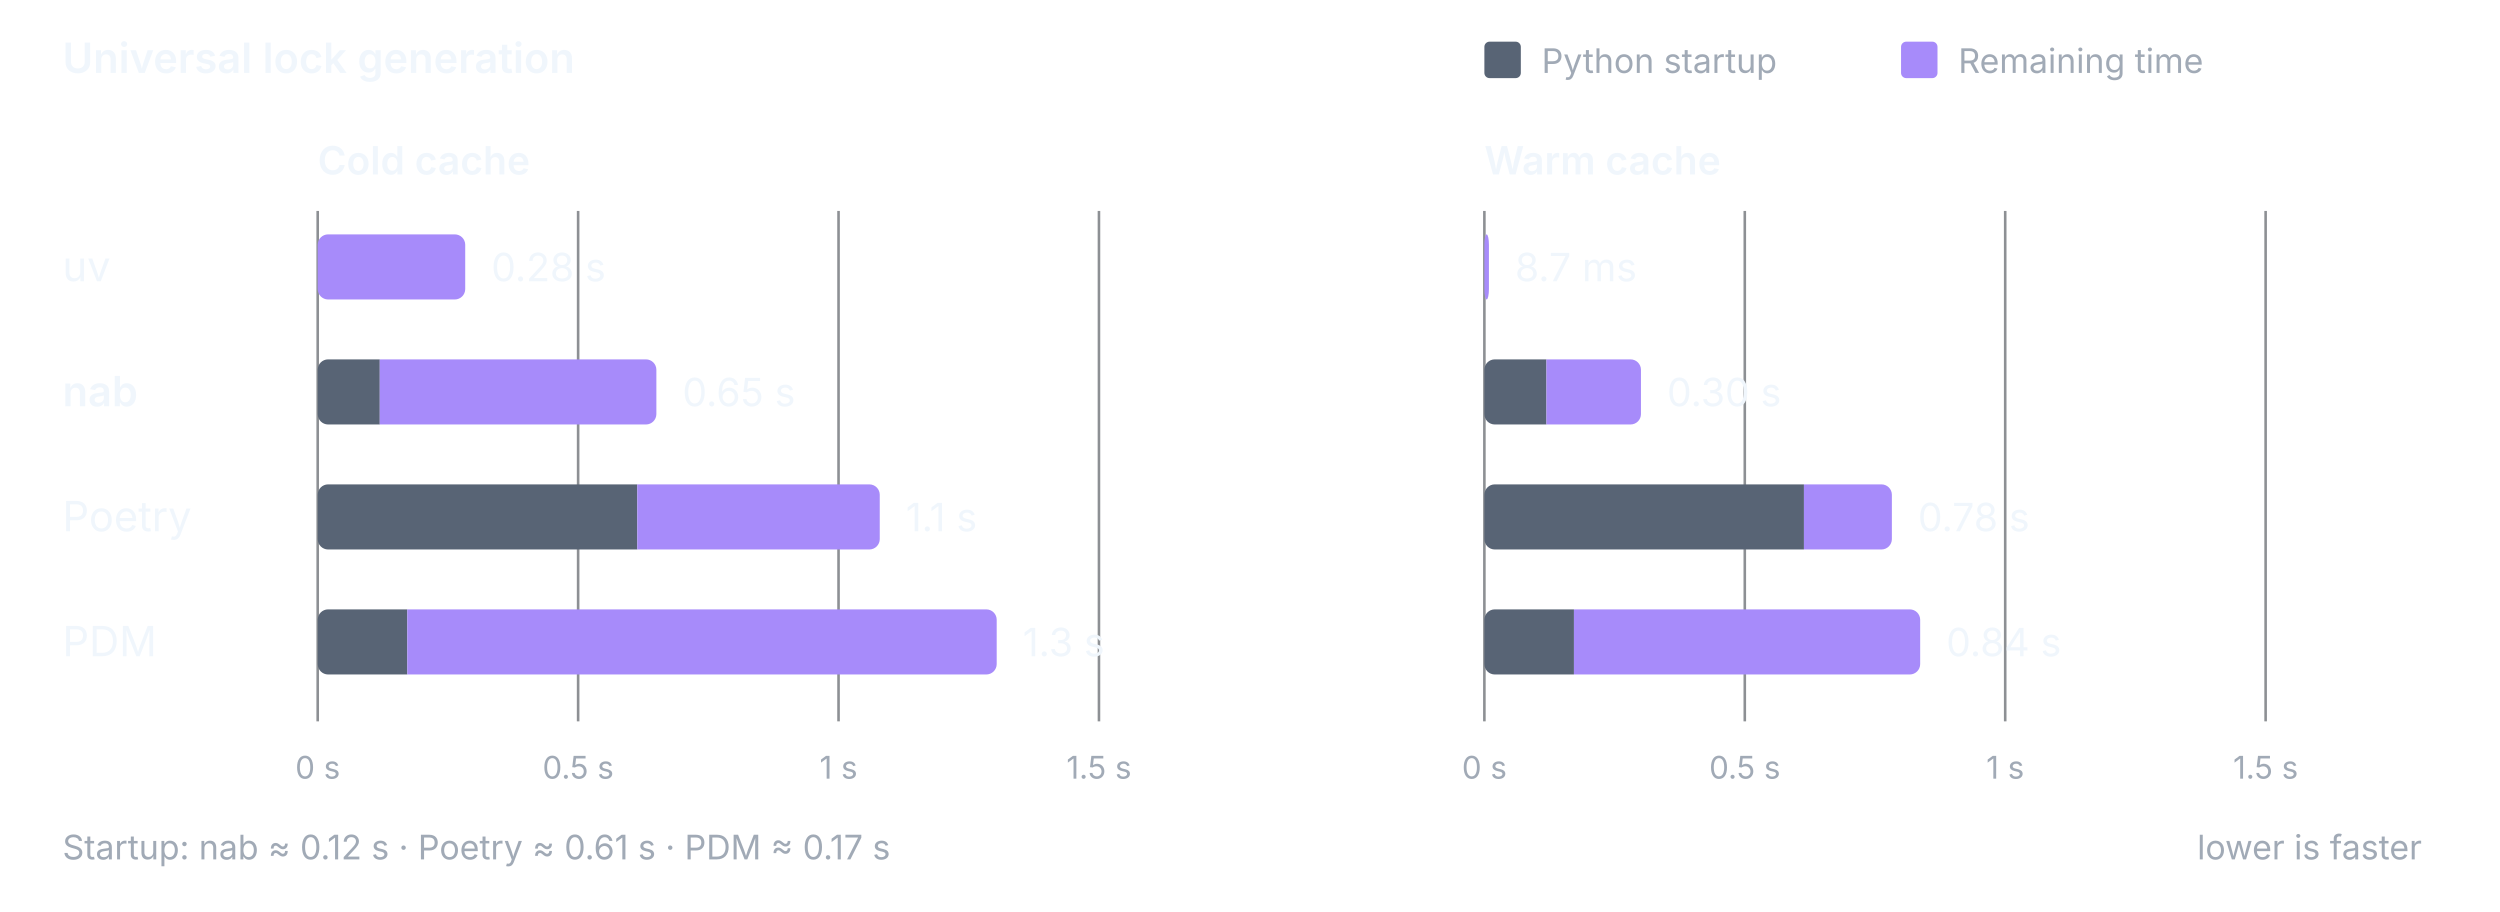
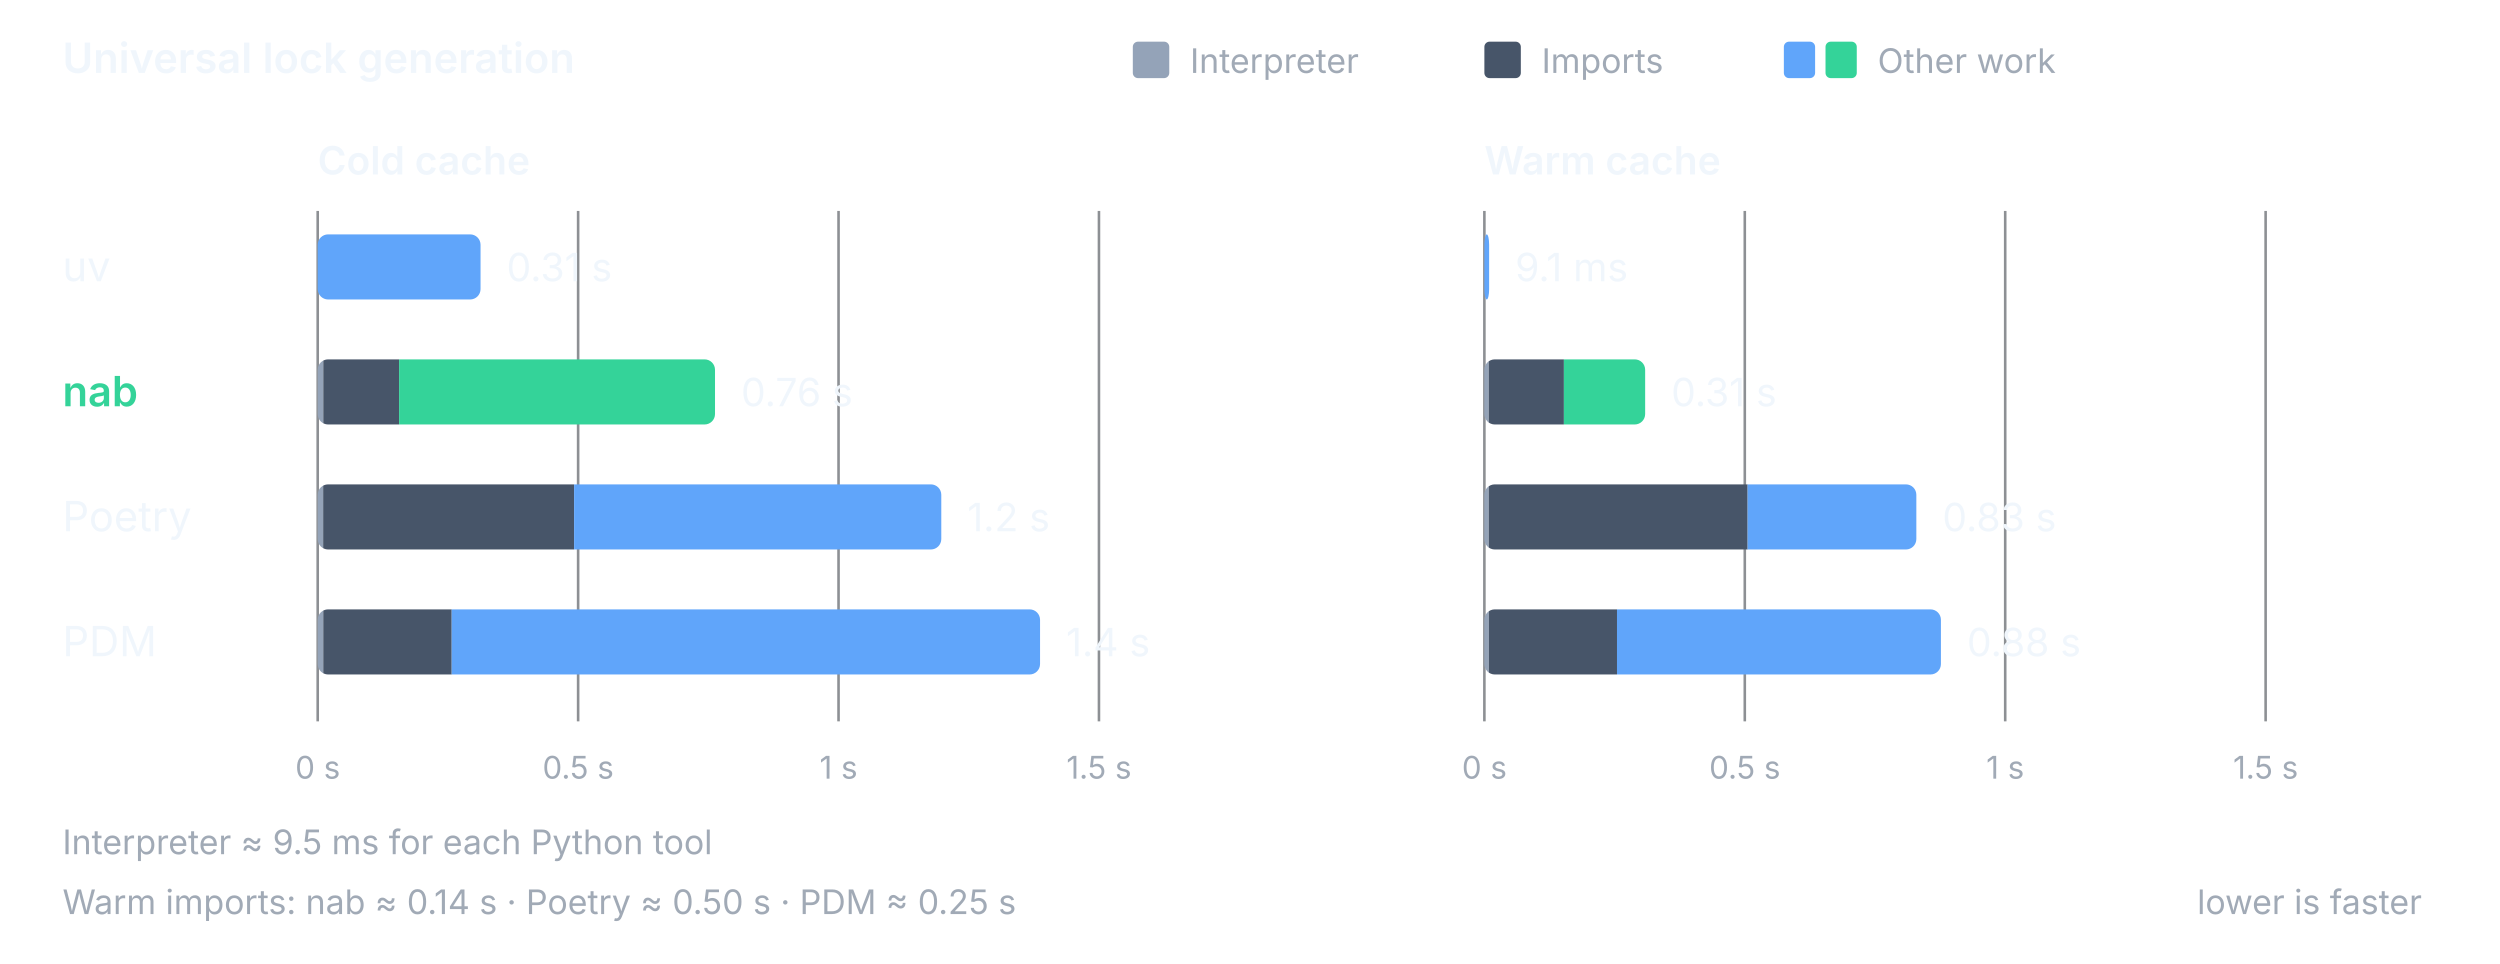
- <svg xmlns="http://www.w3.org/2000/svg" width="960" height="350" viewBox="0 0 960 350" role="img" aria-labelledby="title desc">
+ <svg xmlns="http://www.w3.org/2000/svg" width="960" height="370" viewBox="0 0 960 370" role="img" aria-labelledby="title desc">
  <g font-family="-apple-system, BlinkMacSystemFont, Segoe UI, sans-serif">
    <text x="24" y="28" fill="#f0f6fc" font-size="16" font-weight="600">Universal lock generation</text>
-     <rect x="570" y="16" width="14" height="14" rx="2" fill="#586475" />
-     <text x="592" y="28" fill="#a1aab6" font-size="13">Python startup</text>
-     <rect x="730" y="16" width="14" height="14" rx="2" fill="#a78bfa" />
-     <text x="752" y="28" fill="#a1aab6" font-size="13">Remaining time</text>
+     <rect x="435" y="16" width="14" height="14" rx="2" fill="#94a3b8" />
+     <text x="457" y="28" fill="#a1aab6" font-size="13">Interpreter</text>
+     <rect x="570" y="16" width="14" height="14" rx="2" fill="#475569" />
+     <text x="592" y="28" fill="#a1aab6" font-size="13">Imports</text>
+     <rect x="685" y="16" width="12" height="14" rx="2" fill="#60a5fa" />
+     <rect x="701" y="16" width="12" height="14" rx="2" fill="#34d399" />
+     <text x="721" y="28" fill="#a1aab6" font-size="13">Other work</text>
    <text x="122" y="67" fill="#f0f6fc" font-size="15" font-weight="600">Cold cache</text>
    <path d="M122.000 81V277" stroke="#30363d" stroke-opacity="0.55" />
    <text x="122.000" y="299" fill="#a1aab6" font-size="12" text-anchor="middle">0 s</text>
    <path d="M222.000 81V277" stroke="#30363d" stroke-opacity="0.55" />
    <text x="222.000" y="299" fill="#a1aab6" font-size="12" text-anchor="middle">0.5 s</text>
    <path d="M322.000 81V277" stroke="#30363d" stroke-opacity="0.55" />
    <text x="322.000" y="299" fill="#a1aab6" font-size="12" text-anchor="middle">1 s</text>
    <path d="M422.000 81V277" stroke="#30363d" stroke-opacity="0.55" />
    <text x="422.000" y="299" fill="#a1aab6" font-size="12" text-anchor="middle">1.5 s</text>
    <clipPath id="cold-uv">
-       <rect x="122" y="90" width="56.644" height="25" rx="4" />
+       <rect x="122" y="90" width="62.531" height="25" rx="4" />
    </clipPath>
    <g clip-path="url(#cold-uv)">
-       <rect x="122" y="90" width="0.000" height="25" fill="#586475" />
-       <rect x="122.000" y="90" width="56.644" height="25" fill="#a78bfa" />
+       <rect x="122" y="90" width="0.000" height="25" fill="#94a3b8" />
+       <rect x="122.000" y="90" width="0.000" height="25" fill="#475569" />
+       <rect x="122.000" y="90" width="62.531" height="25" fill="#60a5fa" />
    </g>
-     <text x="188.644" y="108" fill="#f0f6fc" font-size="15">0.28 s</text>
+     <text x="194.531" y="108" fill="#f0f6fc" font-size="15">0.31 s</text>
    <clipPath id="cold-nab">
-       <rect x="122" y="138" width="130.047" height="25" rx="4" />
+       <rect x="122" y="138" width="152.564" height="25" rx="4" />
    </clipPath>
    <g clip-path="url(#cold-nab)">
-       <rect x="122" y="138" width="23.833" height="25" fill="#586475" />
-       <rect x="145.833" y="138" width="106.214" height="25" fill="#a78bfa" />
+       <rect x="122" y="138" width="2.140" height="25" fill="#94a3b8" />
+       <rect x="124.140" y="138" width="29.109" height="25" fill="#475569" />
+       <rect x="153.249" y="138" width="121.315" height="25" fill="#34d399" />
    </g>
-     <text x="262.047" y="156" fill="#f0f6fc" font-size="15">0.65 s</text>
+     <text x="284.564" y="156" fill="#f0f6fc" font-size="15">0.76 s</text>
    <clipPath id="cold-poetry">
-       <rect x="122" y="186" width="215.825" height="25" rx="4" />
+       <rect x="122" y="186" width="239.453" height="25" rx="4" />
    </clipPath>
    <g clip-path="url(#cold-poetry)">
-       <rect x="122" y="186" width="122.714" height="25" fill="#586475" />
-       <rect x="244.714" y="186" width="93.111" height="25" fill="#a78bfa" />
+       <rect x="122" y="186" width="2.094" height="25" fill="#94a3b8" />
+       <rect x="124.094" y="186" width="96.360" height="25" fill="#475569" />
+       <rect x="220.454" y="186" width="140.999" height="25" fill="#60a5fa" />
    </g>
-     <text x="347.825" y="204" fill="#f0f6fc" font-size="15">1.1 s</text>
+     <text x="371.453" y="204" fill="#f0f6fc" font-size="15">1.2 s</text>
    <clipPath id="cold-pdm">
-       <rect x="122" y="234" width="260.733" height="25" rx="4" />
+       <rect x="122" y="234" width="277.380" height="25" rx="4" />
    </clipPath>
    <g clip-path="url(#cold-pdm)">
-       <rect x="122" y="234" width="34.395" height="25" fill="#586475" />
-       <rect x="156.395" y="234" width="226.338" height="25" fill="#a78bfa" />
+       <rect x="122" y="234" width="2.131" height="25" fill="#94a3b8" />
+       <rect x="124.131" y="234" width="49.324" height="25" fill="#475569" />
+       <rect x="173.455" y="234" width="225.925" height="25" fill="#60a5fa" />
    </g>
-     <text x="392.733" y="252" fill="#f0f6fc" font-size="15">1.3 s</text>
+     <text x="409.380" y="252" fill="#f0f6fc" font-size="15">1.4 s</text>
    <text x="570" y="67" fill="#f0f6fc" font-size="15" font-weight="600">Warm cache</text>
    <path d="M570.000 81V277" stroke="#30363d" stroke-opacity="0.55" />
    <text x="570.000" y="299" fill="#a1aab6" font-size="12" text-anchor="middle">0 s</text>
    <path d="M670.000 81V277" stroke="#30363d" stroke-opacity="0.55" />
    <text x="670.000" y="299" fill="#a1aab6" font-size="12" text-anchor="middle">0.5 s</text>
    <path d="M770.000 81V277" stroke="#30363d" stroke-opacity="0.55" />
    <text x="770.000" y="299" fill="#a1aab6" font-size="12" text-anchor="middle">1 s</text>
    <path d="M870.000 81V277" stroke="#30363d" stroke-opacity="0.55" />
    <text x="870.000" y="299" fill="#a1aab6" font-size="12" text-anchor="middle">1.5 s</text>
    <clipPath id="warm-uv">
-       <rect x="570" y="90" width="1.749" height="25" rx="4" />
+       <rect x="570" y="90" width="1.829" height="25" rx="4" />
    </clipPath>
    <g clip-path="url(#warm-uv)">
-       <rect x="570" y="90" width="0.000" height="25" fill="#586475" />
-       <rect x="570.000" y="90" width="1.749" height="25" fill="#a78bfa" />
+       <rect x="570" y="90" width="0.000" height="25" fill="#94a3b8" />
+       <rect x="570.000" y="90" width="0.000" height="25" fill="#475569" />
+       <rect x="570.000" y="90" width="1.829" height="25" fill="#60a5fa" />
    </g>
-     <text x="581.749" y="108" fill="#f0f6fc" font-size="15">8.7 ms</text>
+     <text x="581.829" y="108" fill="#f0f6fc" font-size="15">9.1 ms</text>
    <clipPath id="warm-nab">
-       <rect x="570" y="138" width="60.129" height="25" rx="4" />
+       <rect x="570" y="138" width="61.738" height="25" rx="4" />
    </clipPath>
    <g clip-path="url(#warm-nab)">
-       <rect x="570" y="138" width="23.833" height="25" fill="#586475" />
-       <rect x="593.833" y="138" width="36.295" height="25" fill="#a78bfa" />
+       <rect x="570" y="138" width="1.670" height="25" fill="#94a3b8" />
+       <rect x="571.670" y="138" width="28.865" height="25" fill="#475569" />
+       <rect x="600.535" y="138" width="31.203" height="25" fill="#34d399" />
    </g>
-     <text x="640.129" y="156" fill="#f0f6fc" font-size="15">0.30 s</text>
+     <text x="641.738" y="156" fill="#f0f6fc" font-size="15">0.31 s</text>
    <clipPath id="warm-poetry">
-       <rect x="570" y="186" width="156.482" height="25" rx="4" />
+       <rect x="570" y="186" width="165.875" height="25" rx="4" />
    </clipPath>
    <g clip-path="url(#warm-poetry)">
-       <rect x="570" y="186" width="122.714" height="25" fill="#586475" />
-       <rect x="692.714" y="186" width="33.768" height="25" fill="#a78bfa" />
+       <rect x="570" y="186" width="1.669" height="25" fill="#94a3b8" />
+       <rect x="571.669" y="186" width="99.427" height="25" fill="#475569" />
+       <rect x="671.096" y="186" width="64.779" height="25" fill="#60a5fa" />
    </g>
-     <text x="736.482" y="204" fill="#f0f6fc" font-size="15">0.78 s</text>
+     <text x="745.875" y="204" fill="#f0f6fc" font-size="15">0.83 s</text>
    <clipPath id="warm-pdm">
-       <rect x="570" y="234" width="167.348" height="25" rx="4" />
+       <rect x="570" y="234" width="175.313" height="25" rx="4" />
    </clipPath>
    <g clip-path="url(#warm-pdm)">
-       <rect x="570" y="234" width="34.395" height="25" fill="#586475" />
-       <rect x="604.395" y="234" width="132.953" height="25" fill="#a78bfa" />
+       <rect x="570" y="234" width="1.711" height="25" fill="#94a3b8" />
+       <rect x="571.711" y="234" width="49.216" height="25" fill="#475569" />
+       <rect x="620.927" y="234" width="124.385" height="25" fill="#60a5fa" />
    </g>
-     <text x="747.348" y="252" fill="#f0f6fc" font-size="15">0.84 s</text>
+     <text x="755.313" y="252" fill="#f0f6fc" font-size="15">0.88 s</text>
    <text x="24" y="108" fill="#f0f6fc" font-size="16" font-weight="400">uv</text>
-     <text x="24" y="156" fill="#f0f6fc" font-size="16" font-weight="600">nab</text>
+     <text x="24" y="156" fill="#34d399" font-size="16" font-weight="600">nab</text>
    <text x="24" y="204" fill="#f0f6fc" font-size="16" font-weight="400">Poetry</text>
    <text x="24" y="252" fill="#f0f6fc" font-size="16" font-weight="400">PDM</text>
-     <text x="24" y="330" fill="#a1aab6" font-size="13">Startup: nab ≈ 0.12 s · Poetry ≈ 0.61 s · PDM ≈ 0.17 s</text>
-     <text x="930" y="330" text-anchor="end" fill="#a1aab6" font-size="13">lower is faster</text>
+     <text x="24" y="328" fill="#a1aab6" font-size="13">Interpreter ≈ 9.5 ms for each Python tool</text>
+     <text x="24" y="351" fill="#a1aab6" font-size="13">Warm imports: nab ≈ 0.14 s · Poetry ≈ 0.50 s · PDM ≈ 0.25 s</text>
+     <text x="930" y="351" text-anchor="end" fill="#a1aab6" font-size="13">lower is faster</text>
  </g>
</svg>
